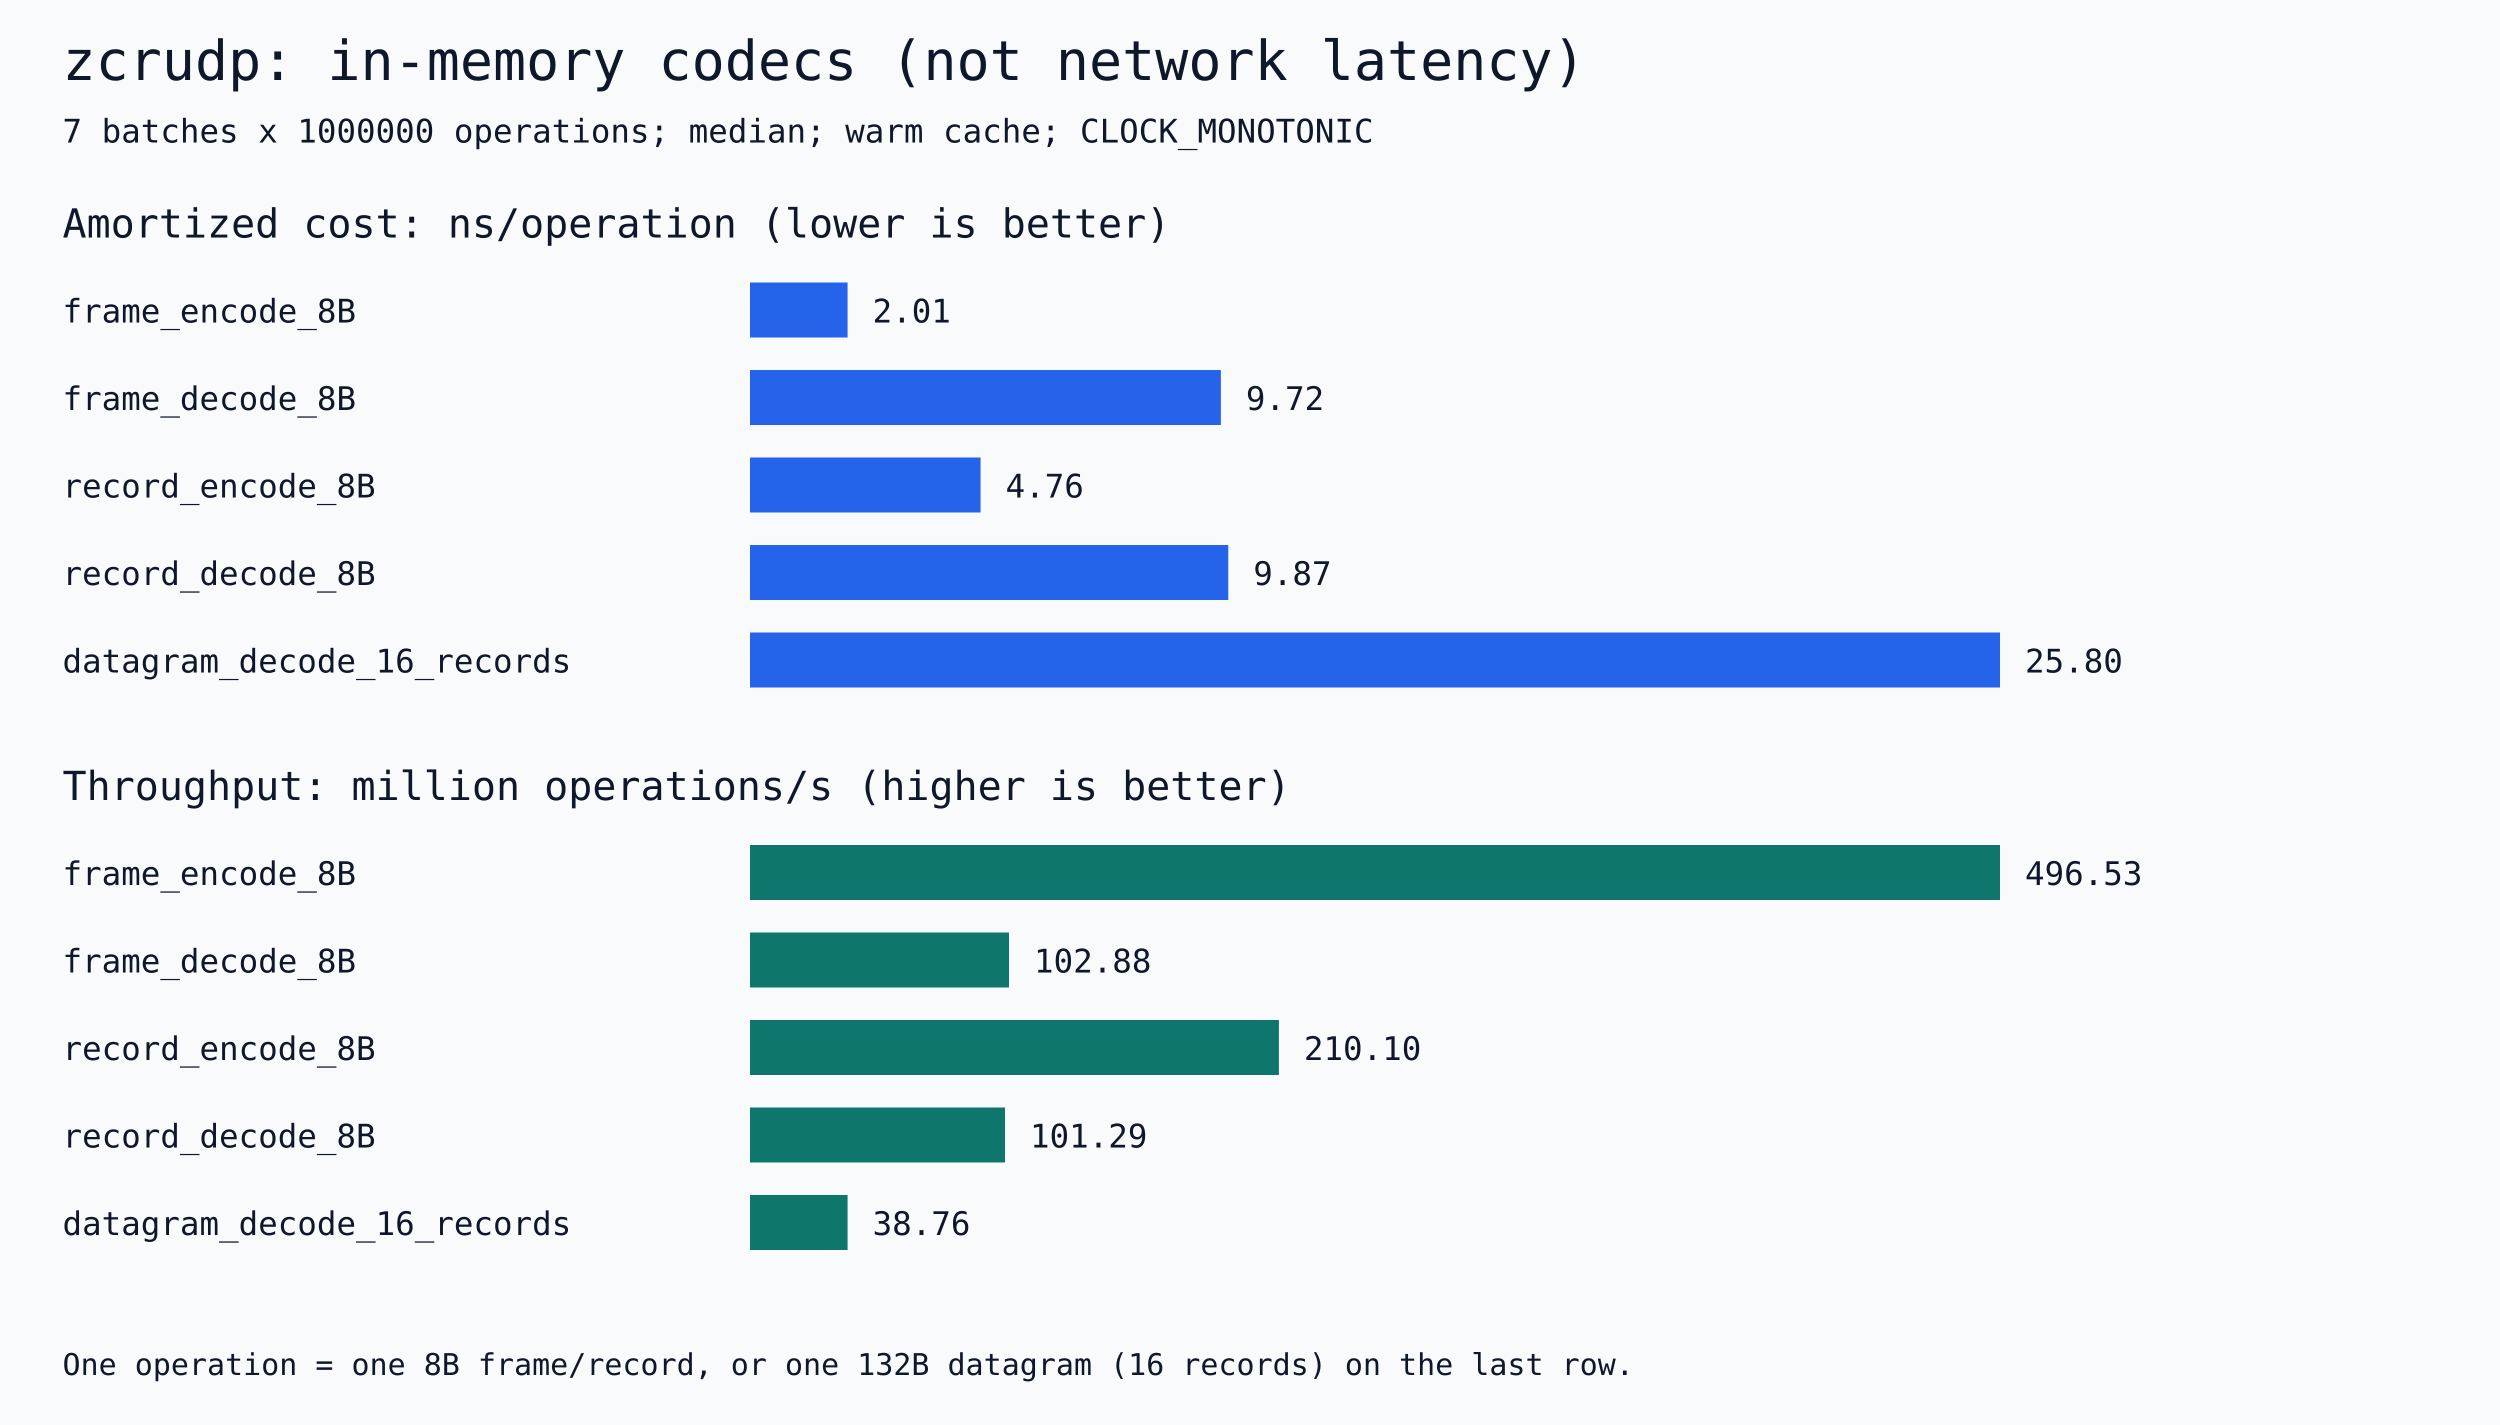
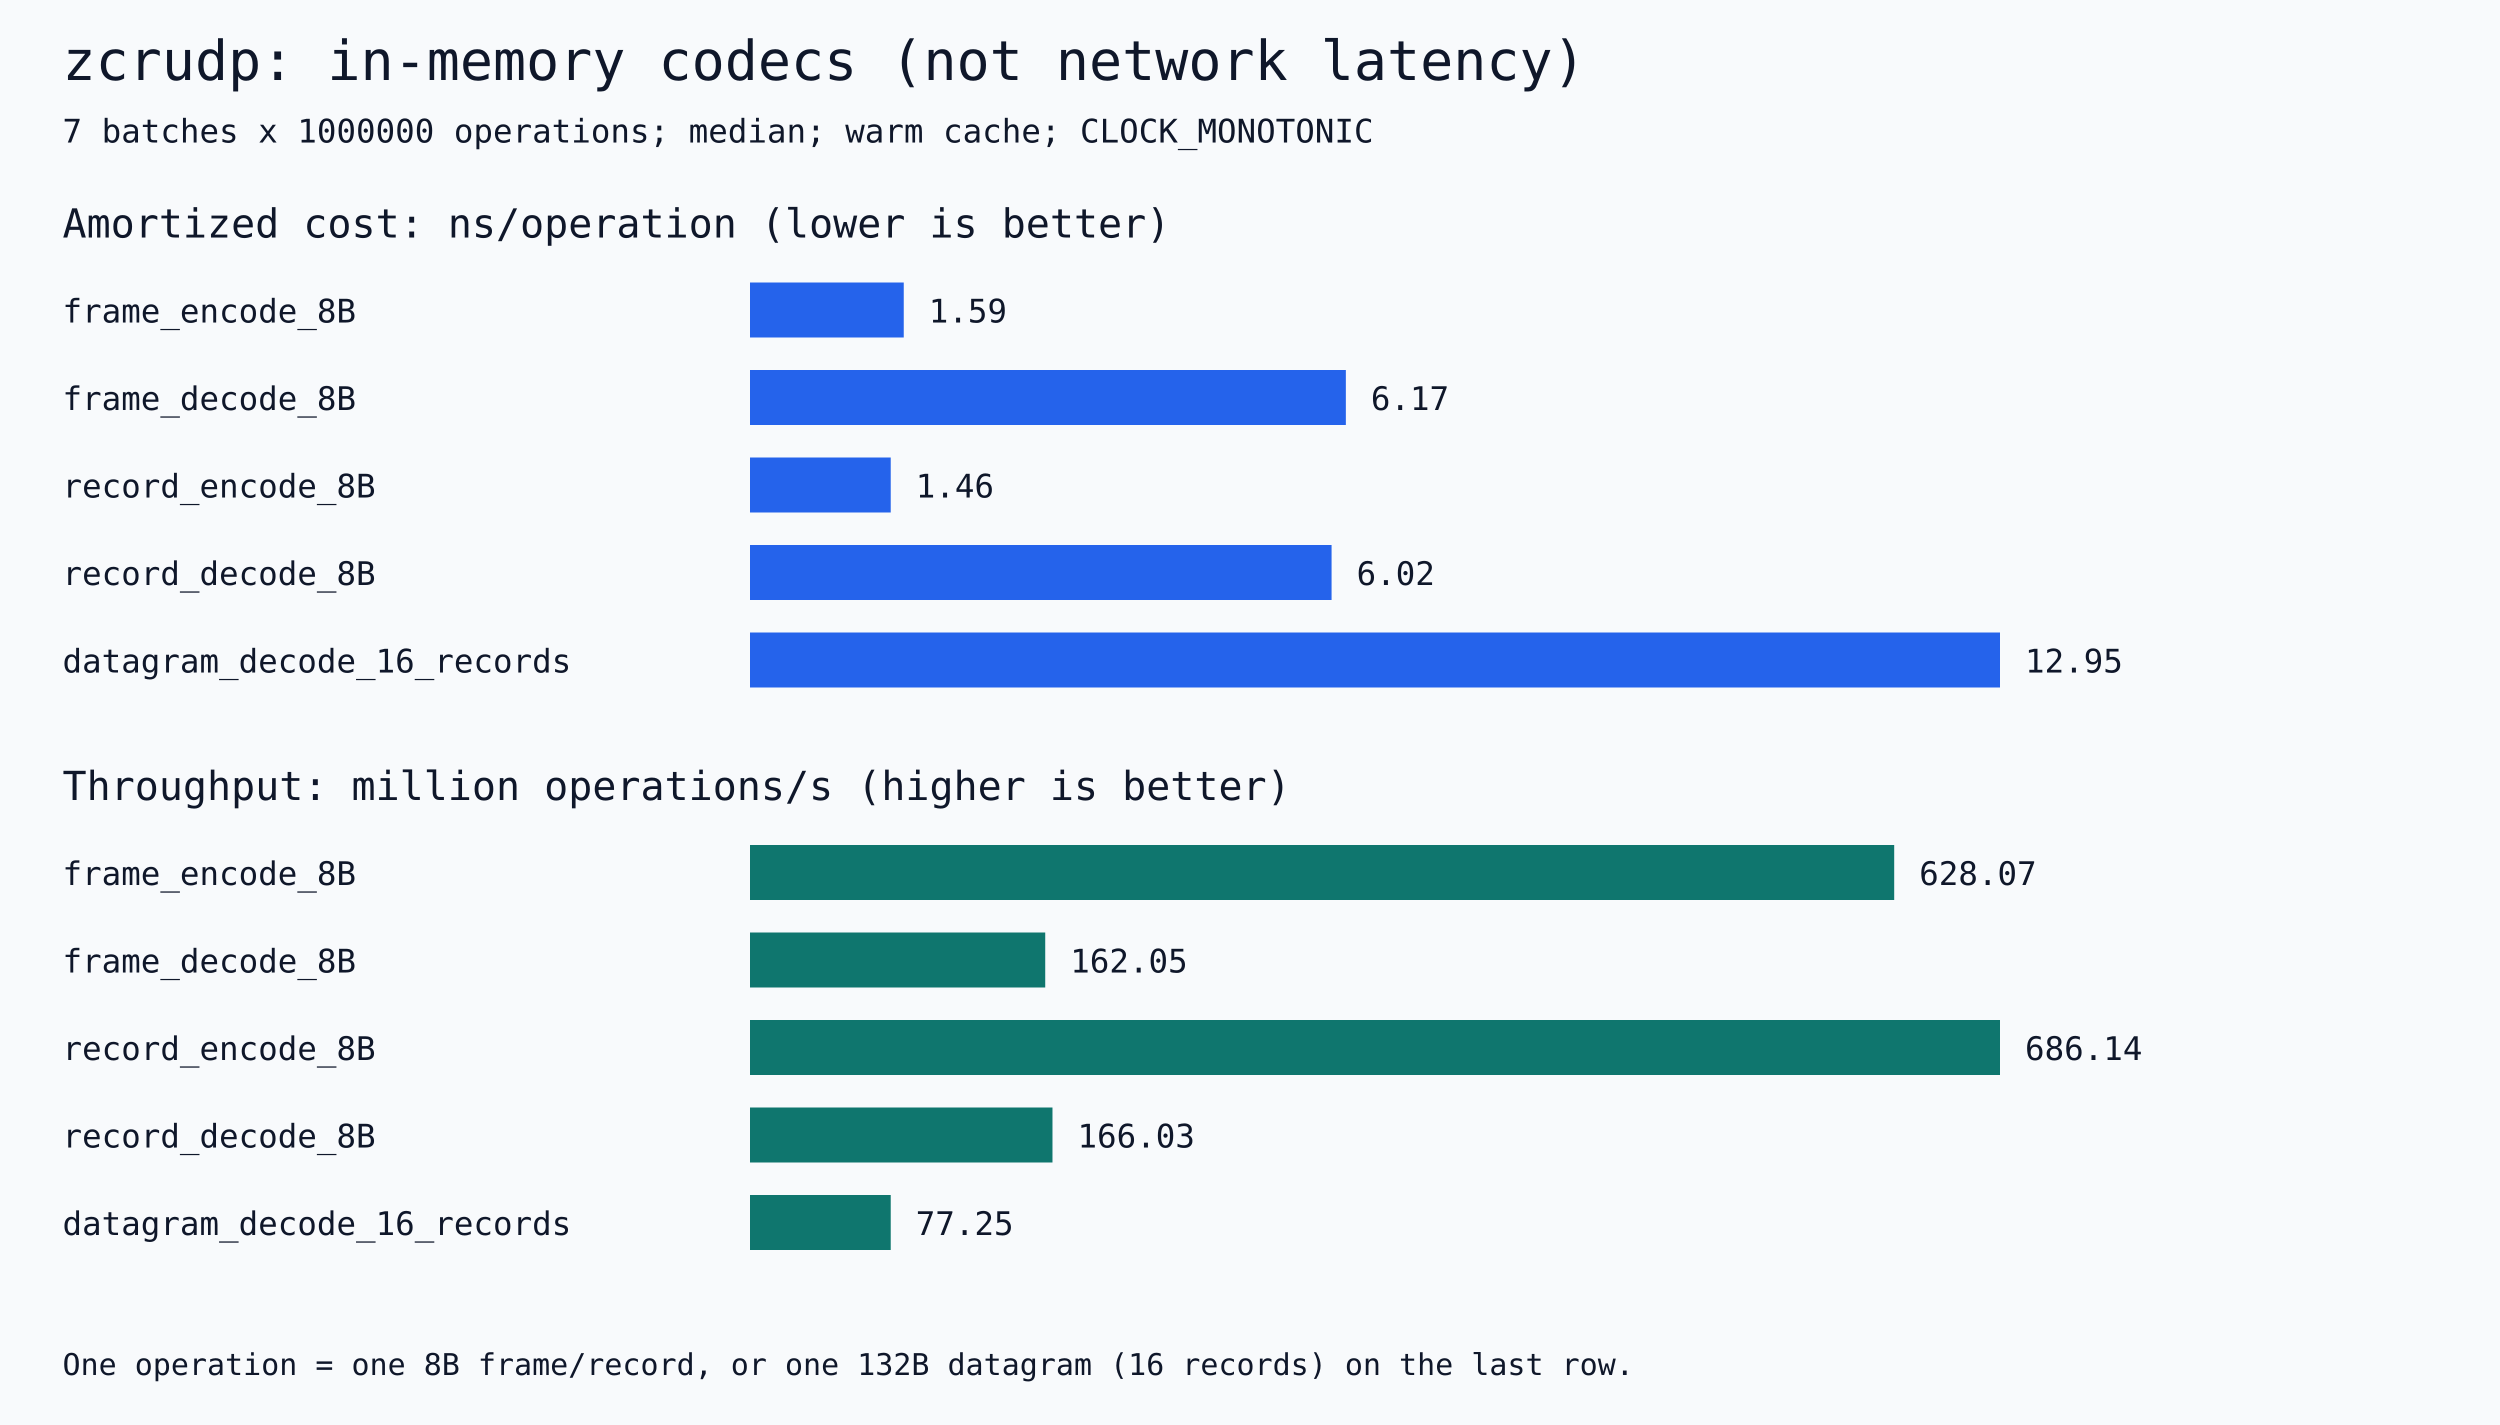
<svg xmlns="http://www.w3.org/2000/svg" width="1000" height="570" viewBox="0 0 1000 570" role="img" aria-labelledby="title desc">
  <rect width="1000" height="570" fill="#f8fafc" />
  <g font-family="monospace" fill="#0f172a">
    <text x="25" y="32" font-size="22">zcrudp: in-memory codecs (not network latency)</text>
    <text x="25" y="57" font-size="13">7 batches x 1000000 operations; median; warm cache; CLOCK_MONOTONIC</text>
    <text x="25" y="95" font-size="16">Amortized cost: ns/operation (lower is better)</text>
    <text x="25" y="129" font-size="13">frame_encode_8B</text>
-     <rect x="300" y="113" width="39.03" height="22" fill="#2563eb" />
-     <text x="349.03" y="129" font-size="13">2.01</text>
+     <rect x="300" y="113" width="61.50" height="22" fill="#2563eb" />
+     <text x="371.50" y="129" font-size="13">1.59</text>
    <text x="25" y="164" font-size="13">frame_decode_8B</text>
-     <rect x="300" y="148" width="188.35" height="22" fill="#2563eb" />
-     <text x="498.35" y="164" font-size="13">9.72</text>
+     <rect x="300" y="148" width="238.34" height="22" fill="#2563eb" />
+     <text x="548.34" y="164" font-size="13">6.17</text>
    <text x="25" y="199" font-size="13">record_encode_8B</text>
-     <rect x="300" y="183" width="92.23" height="22" fill="#2563eb" />
-     <text x="402.23" y="199" font-size="13">4.76</text>
+     <rect x="300" y="183" width="56.29" height="22" fill="#2563eb" />
+     <text x="366.29" y="199" font-size="13">1.46</text>
    <text x="25" y="234" font-size="13">record_decode_8B</text>
-     <rect x="300" y="218" width="191.31" height="22" fill="#2563eb" />
-     <text x="501.31" y="234" font-size="13">9.87</text>
+     <rect x="300" y="218" width="232.63" height="22" fill="#2563eb" />
+     <text x="542.63" y="234" font-size="13">6.02</text>
    <text x="25" y="269" font-size="13">datagram_decode_16_records</text>
    <rect x="300" y="253" width="500.00" height="22" fill="#2563eb" />
-     <text x="810.00" y="269" font-size="13">25.80</text>
+     <text x="810.00" y="269" font-size="13">12.95</text>
    <text x="25" y="320" font-size="16">Throughput: million operations/s (higher is better)</text>
    <text x="25" y="354" font-size="13">frame_encode_8B</text>
-     <rect x="300" y="338" width="500.00" height="22" fill="#0f766e" />
-     <text x="810.00" y="354" font-size="13">496.53</text>
+     <rect x="300" y="338" width="457.68" height="22" fill="#0f766e" />
+     <text x="767.68" y="354" font-size="13">628.07</text>
    <text x="25" y="389" font-size="13">frame_decode_8B</text>
-     <rect x="300" y="373" width="103.60" height="22" fill="#0f766e" />
-     <text x="413.60" y="389" font-size="13">102.88</text>
+     <rect x="300" y="373" width="118.09" height="22" fill="#0f766e" />
+     <text x="428.09" y="389" font-size="13">162.05</text>
    <text x="25" y="424" font-size="13">record_encode_8B</text>
-     <rect x="300" y="408" width="211.56" height="22" fill="#0f766e" />
-     <text x="521.56" y="424" font-size="13">210.10</text>
+     <rect x="300" y="408" width="500.00" height="22" fill="#0f766e" />
+     <text x="810.00" y="424" font-size="13">686.14</text>
    <text x="25" y="459" font-size="13">record_decode_8B</text>
-     <rect x="300" y="443" width="102.00" height="22" fill="#0f766e" />
-     <text x="412.00" y="459" font-size="13">101.29</text>
+     <rect x="300" y="443" width="120.99" height="22" fill="#0f766e" />
+     <text x="430.99" y="459" font-size="13">166.03</text>
    <text x="25" y="494" font-size="13">datagram_decode_16_records</text>
-     <rect x="300" y="478" width="39.03" height="22" fill="#0f766e" />
-     <text x="349.03" y="494" font-size="13">38.76</text>
+     <rect x="300" y="478" width="56.29" height="22" fill="#0f766e" />
+     <text x="366.29" y="494" font-size="13">77.25</text>
    <text x="25" y="550" font-size="12">One operation = one 8B frame/record, or one 132B datagram (16 records) on the last row.</text>
  </g>
</svg>
